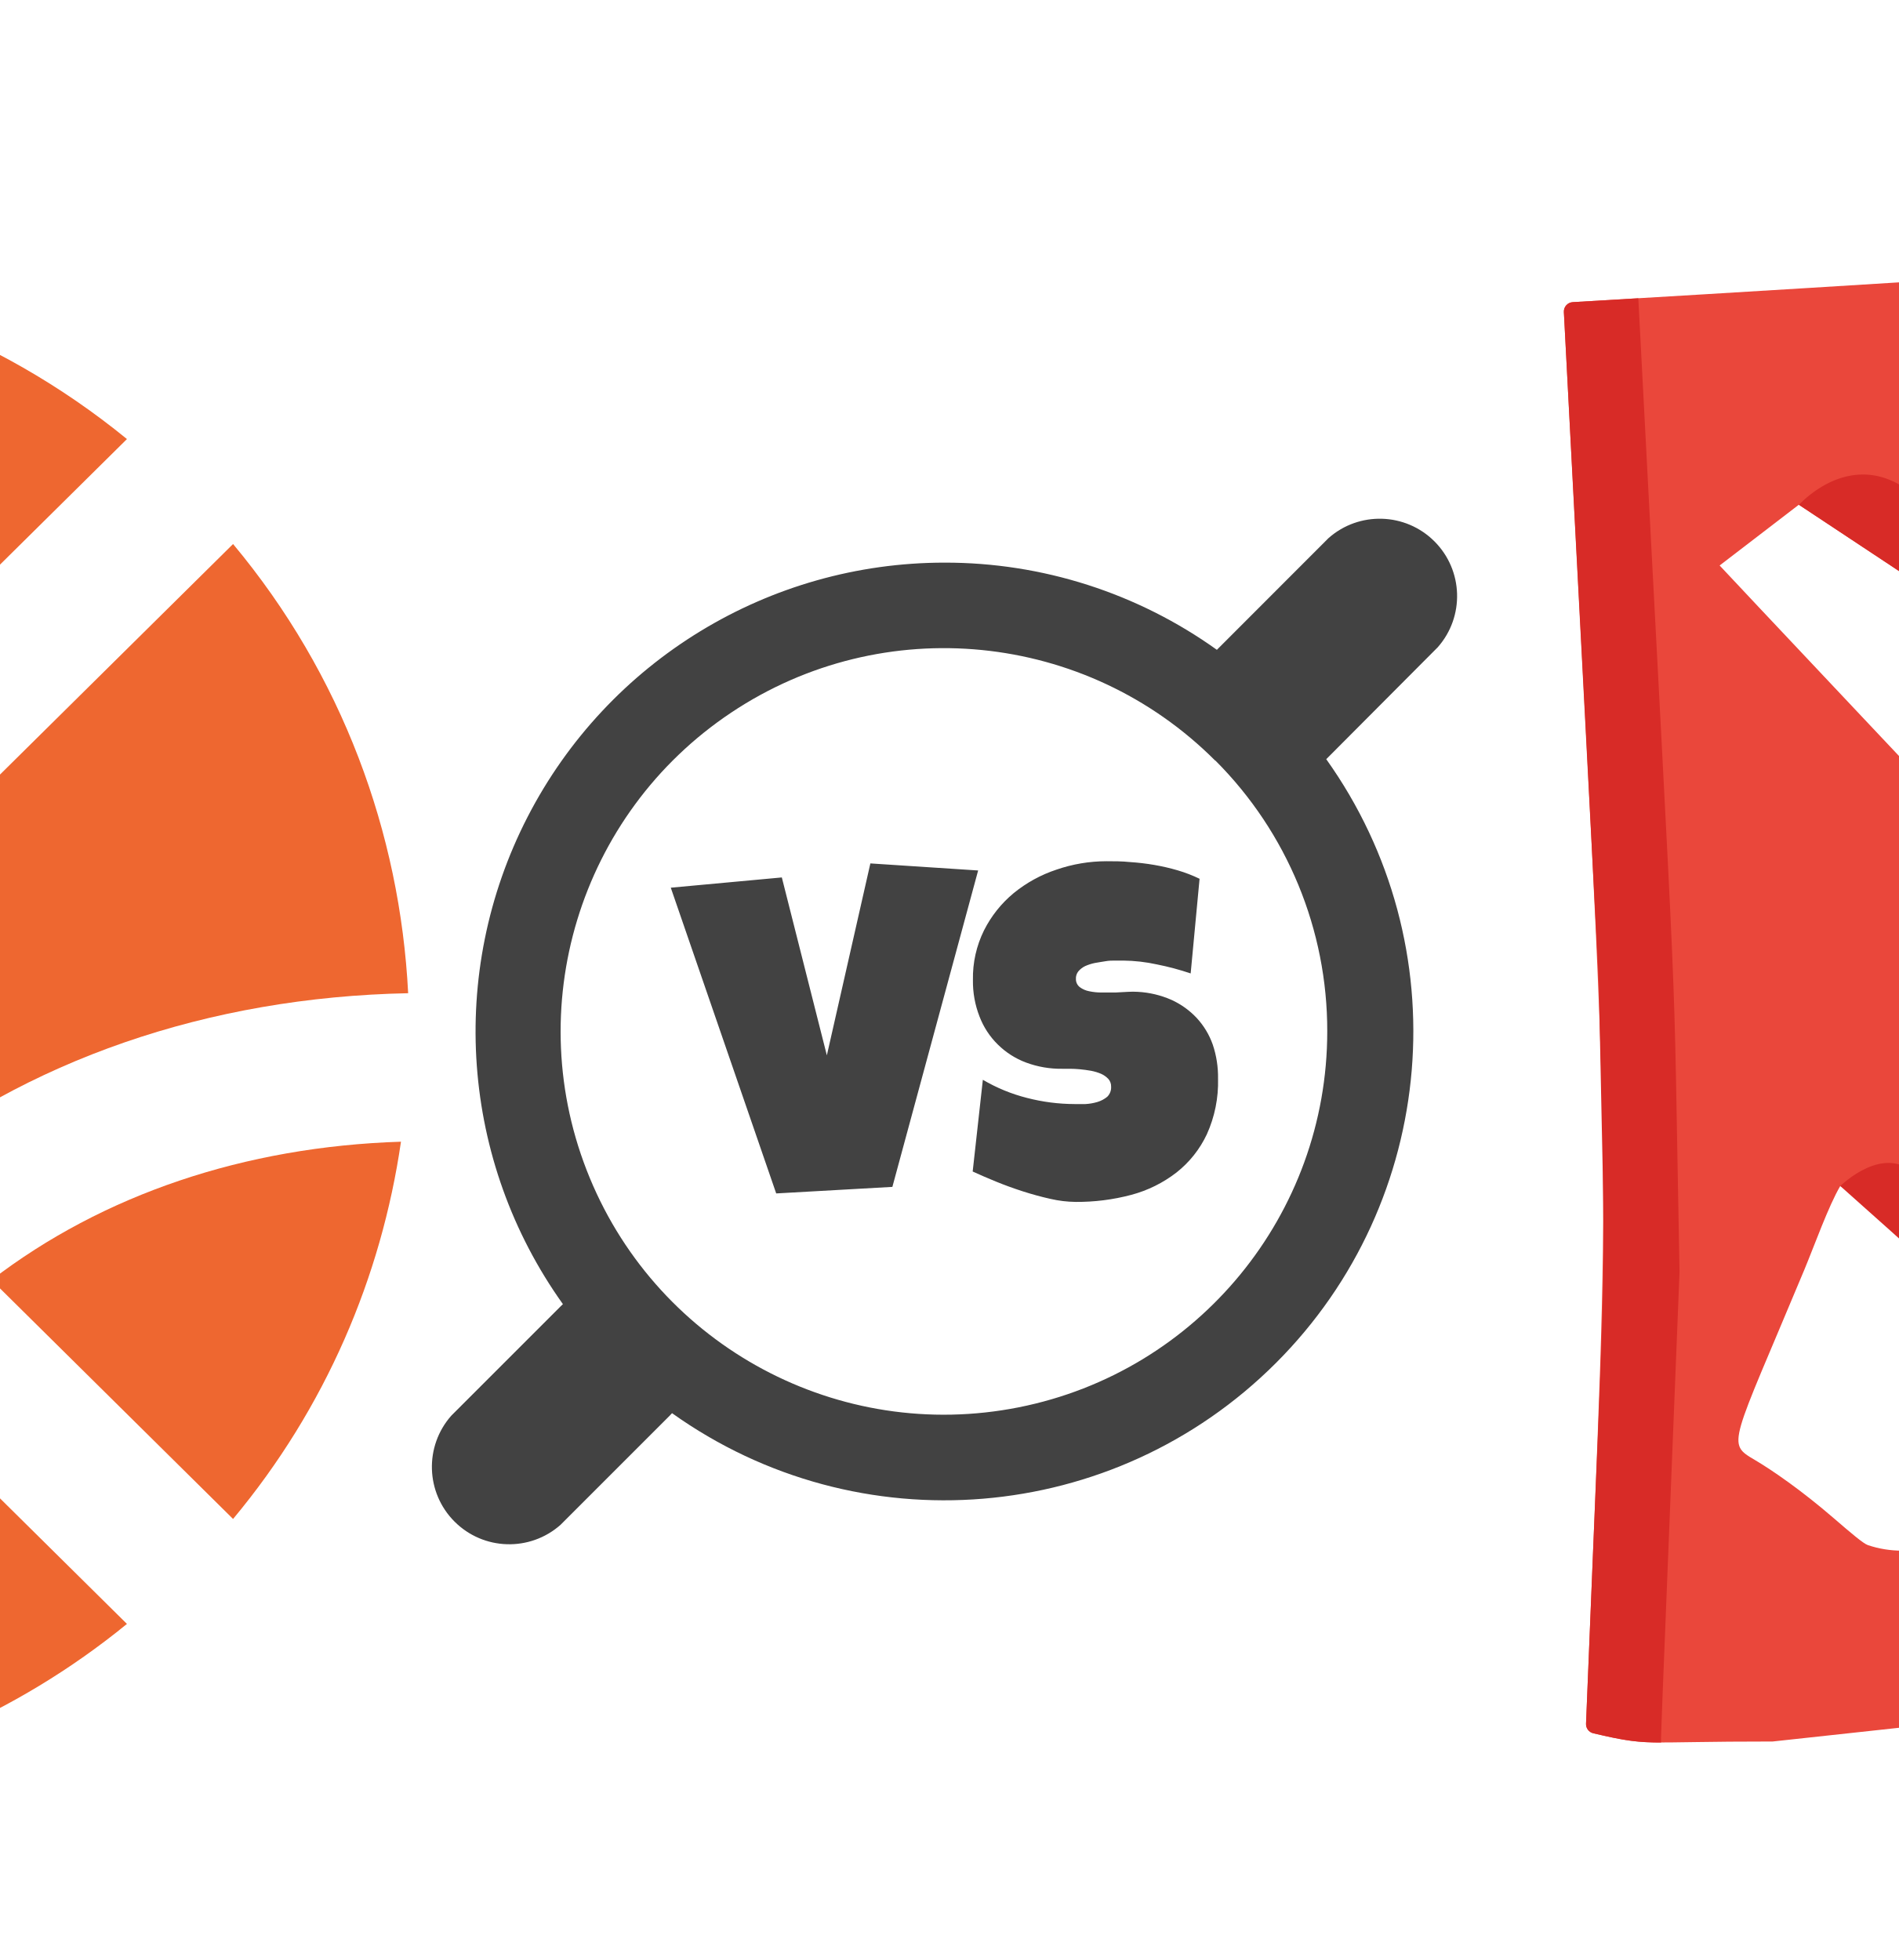
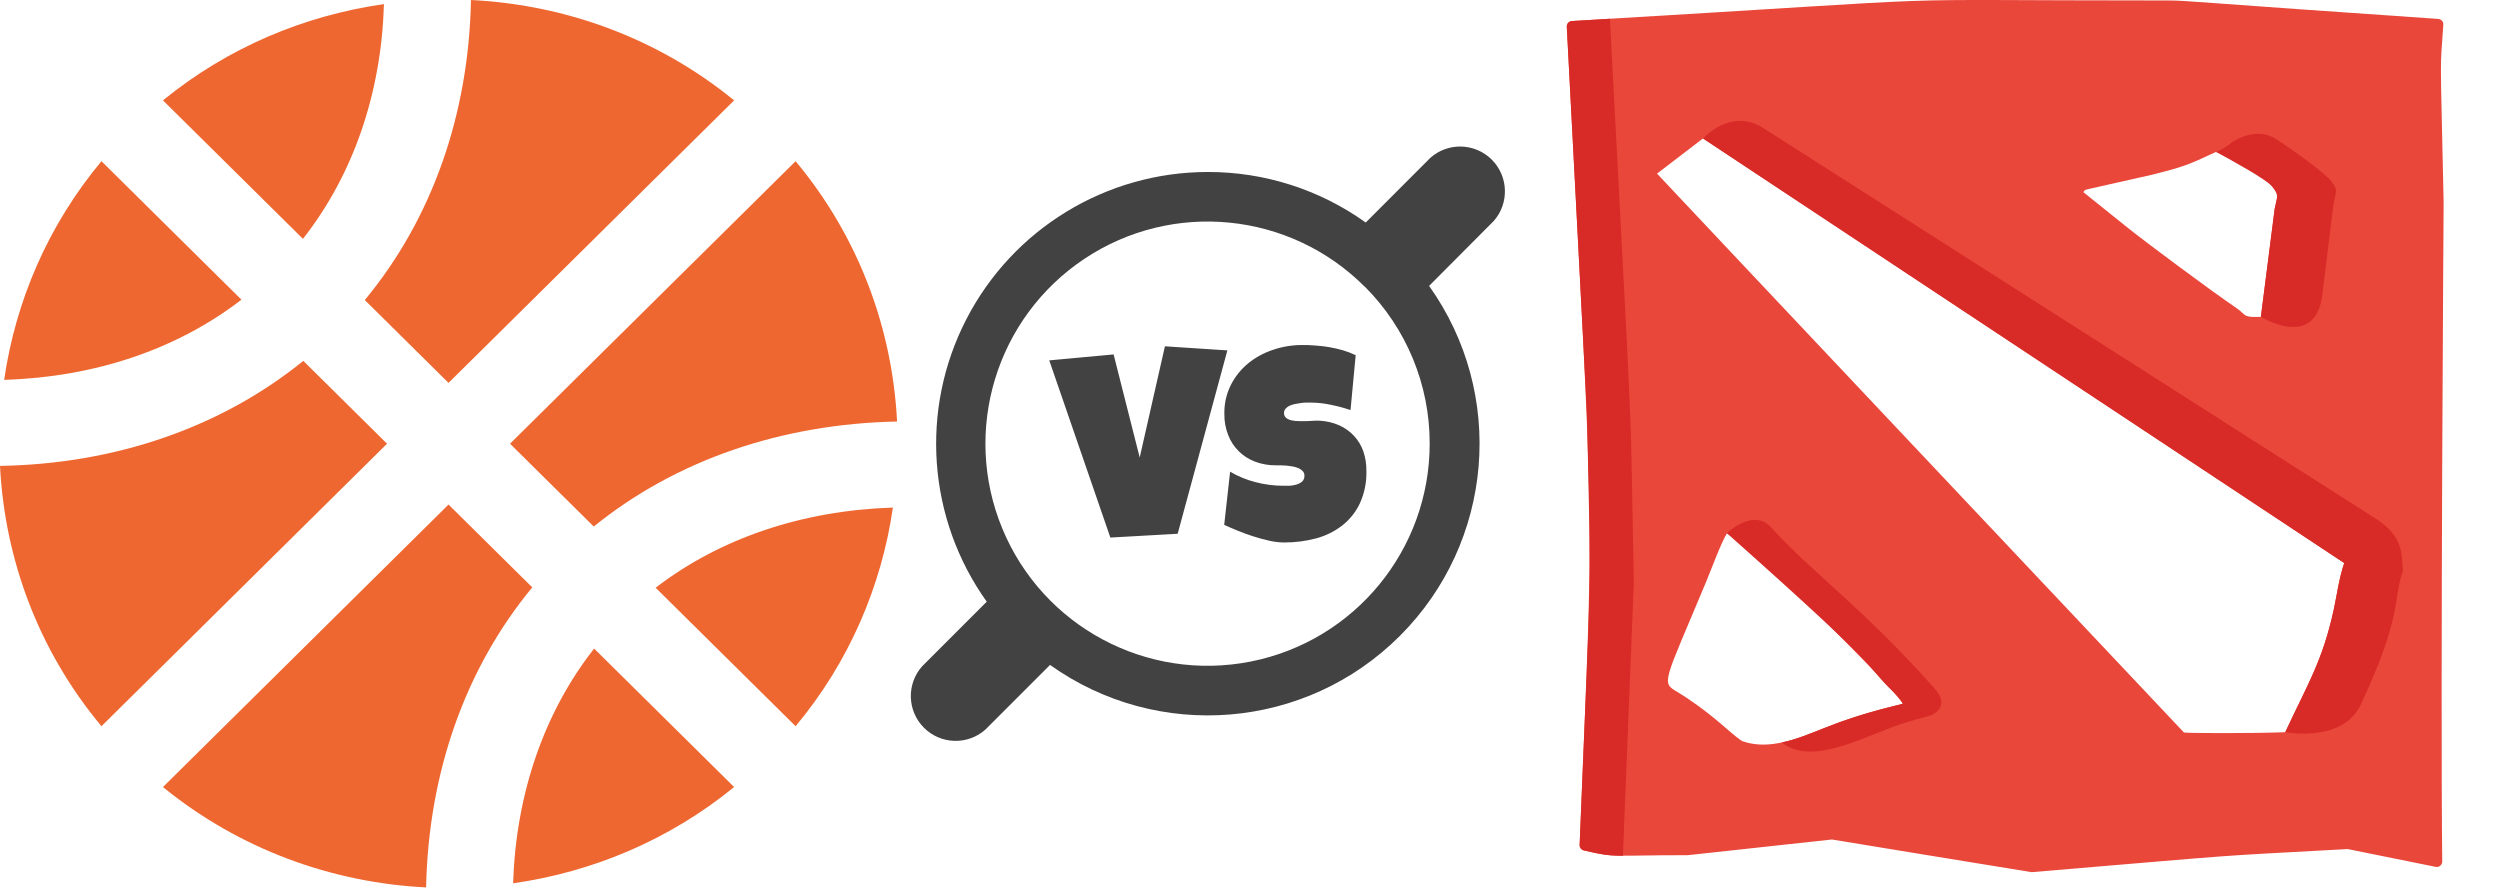
- <svg xmlns="http://www.w3.org/2000/svg" aria-hidden="true" focusable="false" data-prefix="fas" data-icon="basketball-ball" class="svg-inline--fa fa-basketball-ball fa-w-16" role="img" viewBox="0 0 496 512" version="1.1" id="svg4">
+ <svg xmlns="http://www.w3.org/2000/svg" aria-hidden="true" focusable="false" data-prefix="fas" data-icon="basketball-ball" class="svg-inline--fa fa-basketball-ball fa-w-16" role="img" viewBox="0 0 1126.869 400" version="1.1" id="svg4" width="1126.869" height="400">
  <defs id="defs8">
    <clipPath clipPathUnits="userSpaceOnUse" id="clipPath990">
      <rect style="opacity:0.268;fill:#7f848e;stroke-width:1.993" id="rect992" width="445.283" height="402.922" x="33.981" y="-0.25" />
    </clipPath>
  </defs>
-   <path fill="currentColor" d="m -124.668,71.306 c -35.707,5.081 -70.273,19.435 -99.621,43.387 l 63.099,62.419 c 22.663,-28.871 35.299,-65.484 36.522,-105.806 z M -95.565,242.032 33.16,114.693 C -1.406,86.467 -43.146,71.548 -85.456,69.451 -86.434,120.983 -102.983,168.08 -133.31,204.693 Z M -252.007,142.112 c -24.212,29.032 -38.723,63.226 -43.859,98.548 40.761,-1.21 77.854,-13.71 106.958,-36.129 z M -30.102,306.79 C 6.828,276.87 54.437,260.499 106.612,259.451 104.492,217.596 89.41,176.306 60.877,142.112 L -67.847,269.451 Z m -65.463,-9.919 -128.724,127.339 c 34.566,28.145 76.305,43.145 118.616,45.242 1.06,-51.613 17.609,-98.71 47.854,-135.242 z M 60.877,396.79 C 85.09,367.757 99.601,333.564 104.737,298.241 63.894,299.532 26.882,312.032 -2.221,334.37 Z M -161.028,232.112 c -37.011,30 -84.621,46.452 -136.714,47.339 2.12,41.855 17.201,83.145 45.734,117.339 l 128.724,-127.339 z m 94.566,235.484 c 35.707,-5.081 70.273,-19.435 99.621,-43.387 l -63.099,-62.419 c -22.582,28.79 -35.218,65.484 -36.522,105.806 z" id="path2" style="fill:#ee6730;fill-opacity:1;stroke-width:0.811" />
-   <g id="layer1" />
-   <g id="layer2">
+   <path fill="currentColor" d="M 173.073,1.855 C 137.366,6.935 102.8,21.29 73.452,45.242 l 63.099,62.419 C 159.214,78.79 171.85,42.177 173.073,1.855 Z M 202.176,172.581 330.901,45.242 C 296.335,17.016 254.595,2.097 212.285,2.0167612e-6 211.307,51.532 194.758,98.629 164.431,135.242 Z M 45.734,72.661 C 21.522,101.694 7.011,135.887 1.875,171.21 42.636,170 79.729,157.5 108.833,135.081 Z M 267.639,237.339 c 36.93,-29.919 84.539,-46.29 136.714,-47.339 -2.12,-41.855 -17.201,-83.145 -45.734,-117.339 L 229.894,200 Z M 202.176,227.419 73.452,354.758 c 34.566,28.145 76.305,43.145 118.616,45.242 1.06,-51.613 17.609,-98.71 47.854,-135.242 z m 156.442,99.919 c 24.212,-29.032 38.723,-63.226 43.859,-98.548 -40.843,1.29 -77.854,13.79 -106.958,36.129 z M 136.714,162.661 C 99.702,192.661 52.093,209.113 0,210 2.12,251.855 17.201,293.145 45.734,327.339 L 174.459,200 Z m 94.566,235.484 c 35.707,-5.081 70.273,-19.435 99.621,-43.387 l -63.099,-62.419 c -22.582,28.79 -35.218,65.484 -36.522,105.806 z" id="path2" style="fill:#ee6730;fill-opacity:1;stroke-width:0.811" />
+   <g id="layer1" transform="translate(297.7412,-69.45091)" />
+   <g id="layer2" transform="translate(297.7412,-69.45091)">
    <g id="g986" transform="matrix(0.993365,0,0,0.993365,353.0445,69.45105)" clip-path="url(#clipPath990)">
      <g id="g908">
        <path style="fill:#585a60" d="m 72.24,440.195 c -41.301,-0.417 -40.428,-0.968 -40.575,1.01 -0.206,2.757 5.012,0.667 6.26,5.124 l 0.006,0.044 c 0.126,3.962 -0.185,54.253 -0.205,57.379 -0.044,0.317 -0.397,2.246 -2.498,3.394 -0.608,0.333 -0.914,1.035 -0.742,1.706 0.171,0.671 0.776,1.141 1.469,1.141 h 0.317 c 6.366,0 14.981,0.185 19.866,1.066 3.452,0.623 6.829,0.939 10.038,0.939 0.002,0 0.001,0 0.002,0 24.952,0 38.107,-19.074 38.202,-37.914 0.082,-16.164 -9.941,-33.664 -32.14,-33.889 z m -21.723,5.762 c 43.988,-2.824 44.714,30.436 38.093,46.714 -3.465,8.519 -15.605,13.61 -25.343,13.61 -6.024,-0.001 -10.422,-1.906 -12.403,-5.369 z" id="path898" />
        <path style="fill:#585a60" d="m 130.628,475.511 c 0,23.732 19.423,36.149 38.608,36.149 18.605,0 38.378,-13.268 38.378,-37.856 0,-46.837 -76.986,-48.035 -76.986,1.707 z m 13.785,-0.148 c 0,-17.401 5.013,-31.399 22.575,-31.399 13.776,0 26.322,14.163 26.322,29.747 0.297,14.008 -2.814,31.026 -19.309,32.616 -17.065,-0.025 -27.02,-10.463 -29.583,-30.935 z" id="path900" />
        <path style="fill:#585a60" d="m 290.967,439.27 c -1.52,0.484 -3.363,0.809 -4.585,0.809 -1.259,0 -46.656,-0.065 -49.383,-0.069 -1.881,-0.985 -4.808,-2.185 -5.263,-0.114 l -1.882,8.561 c -0.157,0.714 0.217,1.438 0.89,1.723 0.672,0.283 1.453,0.048 1.856,-0.562 0.818,-1.239 2.05,-2.177 3.762,-2.865 4.394,-0.176 16.19,-0.196 18.783,-0.199 l -0.27,57.624 c -0.004,0.085 -0.12,2.08 -1.978,3.211 -1.304,0.794 -0.74,2.812 0.788,2.812 0.011,0 16.161,-0.073 16.173,-0.073 1.591,-0.007 2.095,-2.168 0.666,-2.875 -1.325,-0.657 -2.028,-1.648 -2.141,-2.936 -0.063,-2.68 -0.463,-48.35 -0.545,-57.751 l 16.529,0.392 c 0.148,0.007 3.636,0.205 4.872,3.681 0.243,0.685 0.942,1.1 1.66,0.99 1.593,-0.245 1.298,-1.387 1.515,-8.536 0.345,-0.782 0.628,-1.866 0.51,-2.613 -0.144,-0.919 -1.07,-1.488 -1.957,-1.21 z" id="path902" />
        <path style="fill:#585a60" d="m 383.142,488.86 c -4.065,-0.064 -12.542,-0.072 -14.344,-0.073 -0.058,-0.144 -20.315,-50.251 -20.315,-50.251 -0.549,-1.297 -2.312,-1.181 -2.801,0.02 l -26.476,65.116 c -0.011,0.024 -1.188,2.376 -4.057,3.751 -1.452,0.696 -0.948,2.881 0.653,2.884 0.082,0 12.003,0.019 12.003,0.019 1.706,0 2.096,-2.388 0.502,-2.948 -0.841,-0.422 -1.227,-1.015 -0.989,-1.925 0.85,-2.922 3.116,-9.264 3.665,-10.791 l 26.418,0.069 5.192,12.304 c 0.021,0.051 0.076,0.281 -0.095,0.537 -0.883,0.963 -0.21,2.522 1.096,2.541 0.107,0.002 15.069,0.213 15.069,0.213 0.893,0 1.536,-0.707 1.536,-1.516 0,-0.665 -0.429,-1.231 -1.026,-1.435 -1.986,-0.958 -2.819,-1.868 -7.923,-12.691 4.509,0.096 5.36,-1.936 12.063,-2.804 0.788,-0.102 1.364,-0.796 1.319,-1.589 -0.045,-0.793 -0.695,-1.418 -1.49,-1.431 z m -38.569,-29.638 10.637,29.471 -22.17,0.256 z" id="path904" />
        <path style="fill:#585a60" d="m 477.44,494.363 c -1.458,3.19 -3.257,6.321 -7.756,6.503 -2.344,0.092 -14.825,0.586 -22.665,0.528 47.013,-35.857 34.494,-62.853 6.484,-62.853 -6.141,0 -12.312,1.479 -16.932,4.058 -0.446,0.249 -0.736,0.705 -0.773,1.213 -0.118,1.624 0.195,4.905 0.932,9.752 0.104,0.686 0.661,1.214 1.352,1.281 0.685,0.062 1.339,-0.345 1.574,-0.997 2.702,-7.534 8.132,-10.218 12.313,-10.218 5.982,0 12.236,5.134 12.614,14.946 0.842,21.836 -25.758,42.444 -31.721,48.12 -1.011,0.872 -1.804,1.791 -0.966,2.849 0,1.905 2.411,2.148 2.949,0.593 5.117,-0.03 32.89,-0.19 38.031,-0.134 3.726,0.27 5.569,-1.896 5.651,-4.318 l 1.788,-10.437 c 0.297,-1.743 -2.143,-2.488 -2.875,-0.886 z" id="path906" />
      </g>
      <path style="fill:#ea473b" d="M 453.687,91.905 C 452.13,18.25 452.033,34.171 453.55,11.215 453.64,9.854 452.612,8.678 451.252,8.585 341.575,1.083 337.419,0.218 328.92,0.218 179.299,0.206 257.85,-2.239 58.138,9.542 c -1.357,0.081 -2.394,1.241 -2.323,2.597 12.871,246.942 12.401,206.658 5.826,371.238 -0.047,1.182 0.75,2.231 1.902,2.503 14.947,3.534 12.298,2.143 47.165,2.168 0.057,0.017 65.341,-7.112 65.4,-7.118 0.308,0.051 90.277,14.817 90.59,14.817 0.069,0 0.137,-0.003 0.206,-0.009 105.441,-8.836 75.218,-6.701 143.243,-10.471 l 39.943,8.079 c 1.554,0.312 2.979,-0.889 2.962,-2.45 -0.865,-80.418 0.635,-298.991 0.635,-298.991 z M 291.548,86.043 c 0.297,-0.072 0.722,-0.176 1.252,-0.317 l 28.43,-6.407 c 14.563,-3.649 16.715,-4.538 29.177,-10.397 h 0.001 c 5.754,1.996 21.53,10.726 25.529,15.738 2.643,3.318 2.469,4.056 1.638,7.609 -0.16,0.682 -0.343,1.467 -0.535,2.394 -0.013,0.061 -0.023,0.124 -0.032,0.186 l -6.252,48.924 c -6.186,0.228 -6.702,-0.246 -8.413,-1.821 -0.706,-0.652 -1.585,-1.462 -3.135,-2.501 -9.407,-6.314 -40.193,-29.093 -49.914,-36.934 l -19.11,-15.354 0.154,-0.149 c 0.207,-0.206 0.391,-0.483 0.513,-0.748 0.096,-0.075 0.474,-0.168 0.697,-0.223 z m 44.304,246.33 C 335.293,331.814 96.948,79.139 96.773,78.79 l 20.823,-15.974 290.99,192.681 c -2.405,6.891 -3.365,14.799 -4.811,21.366 -5.112,23.193 -11.686,33.341 -21.966,55.377 -14.714,0.585 -44.944,0.472 -45.957,0.133 z M 119.036,264.012 c 2.679,-6.439 6.362,-16.797 9.458,-22.044 15.22,9.511 74.676,69.25 79.847,77.316 -2.864,1.063 -15.166,2.891 -35.605,11.056 -12.95,5.166 -25.178,10.067 -36.989,6.059 -1.178,-0.397 -4.318,-3.062 -8.974,-7.081 -8.504,-7.341 -16.205,-12.63 -20.683,-15.273 -7.638,-4.509 -6.448,-3.558 12.946,-50.033 z" id="path910" />
      <g id="g920">
        <path style="fill:#d82b27" d="M 86.228,264.537 C 84.362,168.283 86.446,220.715 75.386,8.525 L 58.138,9.542 c -1.357,0.081 -2.394,1.241 -2.323,2.597 l 9.183,176.187 c 1.824,94.113 2.323,52.87 -3.357,195.051 -0.047,1.182 0.75,2.231 1.902,2.503 8.435,1.995 11.941,2.442 17.875,2.442 -0.186,-0.635 -0.391,6.382 4.81,-123.785 z" id="path912" />
        <path style="fill:#d82b27" d="m 220.72,324.723 c 0,0 10.086,-3.472 1.795,-12.572 -33.842,-37.745 -54.458,-51.419 -74.053,-72.917 -8.189,-8.865 -19.967,2.733 -19.967,2.733 76.582,68.074 61.24,58.22 74.739,71.254 1.792,1.73 3.206,3.096 5.108,6.062 -0.354,0.131 -1.919,0.526 -4.085,1.073 -31.862,8.04 -36.642,13.498 -50.869,16.547 13.277,10.825 36.689,-2.382 53.38,-8.129 3.991,-1.373 9.278,-2.83 13.952,-4.051 z" id="path914" />
        <path style="fill:#d82b27" d="M 423.074,235.456 C 423.073,235.455 144.879,58.043 144.879,58.043 135.559,52.1 125.508,54.96 117.597,62.816 l 290.99,192.681 c -2.405,6.891 -3.365,14.799 -4.811,21.366 -5.112,23.193 -11.686,33.341 -21.966,55.377 0,0 26.354,5.066 34.389,-12.769 18.853,-40.124 14.5,-47.692 18.992,-60.361 -0.533,-7.146 0.46,-15.632 -12.117,-23.654 z" id="path916" />
        <path style="fill:#d82b27" d="m 377.041,94.663 c -0.013,0.061 -0.023,0.124 -0.032,0.186 l -6.252,48.924 c 0,0 24.736,15.278 27.844,-9.842 10e-4,-0.008 0.002,-0.016 0.003,-0.024 l 5.117,-41.359 c 0.009,-0.063 0.019,-0.127 0.033,-0.19 0.195,-0.948 0.383,-1.75 0.546,-2.447 0.849,-3.632 1.027,-4.387 -1.675,-7.779 -2.84,-3.56 -15.566,-12.956 -25.047,-19.049 -8.949,-6 -19.577,1.215 -19.577,1.215 -2.653,2.033 -5.024,3.809 -7.593,4.624 6.499,3.515 22.966,12.526 25.529,15.738 2.643,3.318 2.469,4.056 1.638,7.609 -0.16,0.683 -0.343,1.468 -0.534,2.394 z" id="path918" />
      </g>
-       <g id="g922">
- </g>
-       <g id="g924">
- </g>
-       <g id="g926">
- </g>
-       <g id="g928">
- </g>
-       <g id="g930">
- </g>
-       <g id="g932">
- </g>
-       <g id="g934">
- </g>
-       <g id="g936">
- </g>
-       <g id="g938">
- </g>
-       <g id="g940">
- </g>
-       <g id="g942">
- </g>
-       <g id="g944">
- </g>
-       <g id="g946">
- </g>
-       <g id="g948">
- </g>
-       <g id="g950">
- </g>
+       <g id="g922" />
+       <g id="g924" />
+       <g id="g926" />
+       <g id="g928" />
+       <g id="g930" />
+       <g id="g932" />
+       <g id="g934" />
+       <g id="g936" />
+       <g id="g938" />
+       <g id="g940" />
+       <g id="g942" />
+       <g id="g944" />
+       <g id="g946" />
+       <g id="g948" />
+       <g id="g950" />
    </g>
  </g>
-   <g id="layer3">
+   <g id="layer3" transform="translate(297.7412,-69.45091)">
    <path d="m 246.717,146.973 a 121.929,121.929 0 0 1 71.135,22.775 l 0.263,-0.263 28.897,-28.919 a 20.208,20.208 0 0 1 28.524,28.524 l -28.853,28.963 -0.263,0.263 A 122.5,122.5 0 0 1 175.538,369.153 l -0.614,0.658 -28.524,28.524 a 20.208,20.208 0 0 1 -28.524,-28.524 l 28.524,-28.524 0.636,-0.614 a 122.5,122.5 0 0 1 99.681,-193.7 z m 8.777,80.416 -22.402,82.654 -30.345,1.711 -27.537,-79.867 29.007,-2.677 11.761,46.472 11.366,-50.137 28.129,1.843 z m 62.665,54.415 a 33.11,33.11 0 0 1 -2.918,14.481 27.712,27.712 0 0 1 -7.943,10.005 33.263,33.263 0 0 1 -11.805,5.836 54.986,54.986 0 0 1 -14.525,1.843 30.718,30.718 0 0 1 -6.582,-0.79 q -3.555,-0.79 -7.241,-1.975 c -2.436,-0.79 -4.805,-1.646 -7.043,-2.567 -2.238,-0.922 -4.279,-1.799 -6.034,-2.611 l 2.655,-23.96 a 43.993,43.993 0 0 0 11.541,4.739 50.158,50.158 0 0 0 12.441,1.602 c 0.79,0 1.711,0 2.809,0 a 13.604,13.604 0 0 0 3.16,-0.549 7.263,7.263 0 0 0 2.545,-1.36 3.423,3.423 0 0 0 1.009,-2.633 2.896,2.896 0 0 0 -0.724,-2.019 5.924,5.924 0 0 0 -1.887,-1.338 12.989,12.989 0 0 0 -2.611,-0.79 q -1.492,-0.263 -2.896,-0.395 -1.404,-0.132 -2.633,-0.132 h -1.953 a 26.132,26.132 0 0 1 -9.567,-1.646 20.932,20.932 0 0 1 -7.307,-4.674 20.471,20.471 0 0 1 -4.805,-7.35 25.145,25.145 0 0 1 -1.711,-9.545 27.954,27.954 0 0 1 2.896,-12.946 30.279,30.279 0 0 1 7.767,-9.742 35.107,35.107 0 0 1 11.168,-6.122 40.197,40.197 0 0 1 13.033,-2.194 c 1.997,0 4.037,0 6.166,0.219 a 61.261,61.261 0 0 1 6.319,0.746 54.854,54.854 0 0 1 6.166,1.426 37.301,37.301 0 0 1 5.683,2.194 l -2.326,24.728 a 70.213,70.213 0 0 0 -8.777,-2.348 43.225,43.225 0 0 0 -8.842,-1.009 h -2.041 c -0.834,0 -1.711,0 -2.633,0.176 -0.922,0.176 -1.843,0.263 -2.787,0.461 a 12.397,12.397 0 0 0 -2.501,0.812 5.442,5.442 0 0 0 -1.777,1.382 2.984,2.984 0 0 0 -0.614,2.041 2.611,2.611 0 0 0 1.009,2.063 5.902,5.902 0 0 0 2.457,1.075 15.206,15.206 0 0 0 3.291,0.329 c 1.207,0 2.414,0 3.576,0 l 3.291,-0.176 a 20.34,20.34 0 0 1 2.523,0 25.145,25.145 0 0 1 8.777,2.084 20.932,20.932 0 0 1 6.582,4.696 20.055,20.055 0 0 1 4.235,6.999 26.593,26.593 0 0 1 1.382,8.93 z m -0.746,-83.115 a 100.119,100.119 0 1 0 29.27,70.762 99.812,99.812 0 0 0 -29.204,-70.762 z" id="path1010" style="opacity:0.739;stroke-width:2.194" />
  </g>
</svg>
